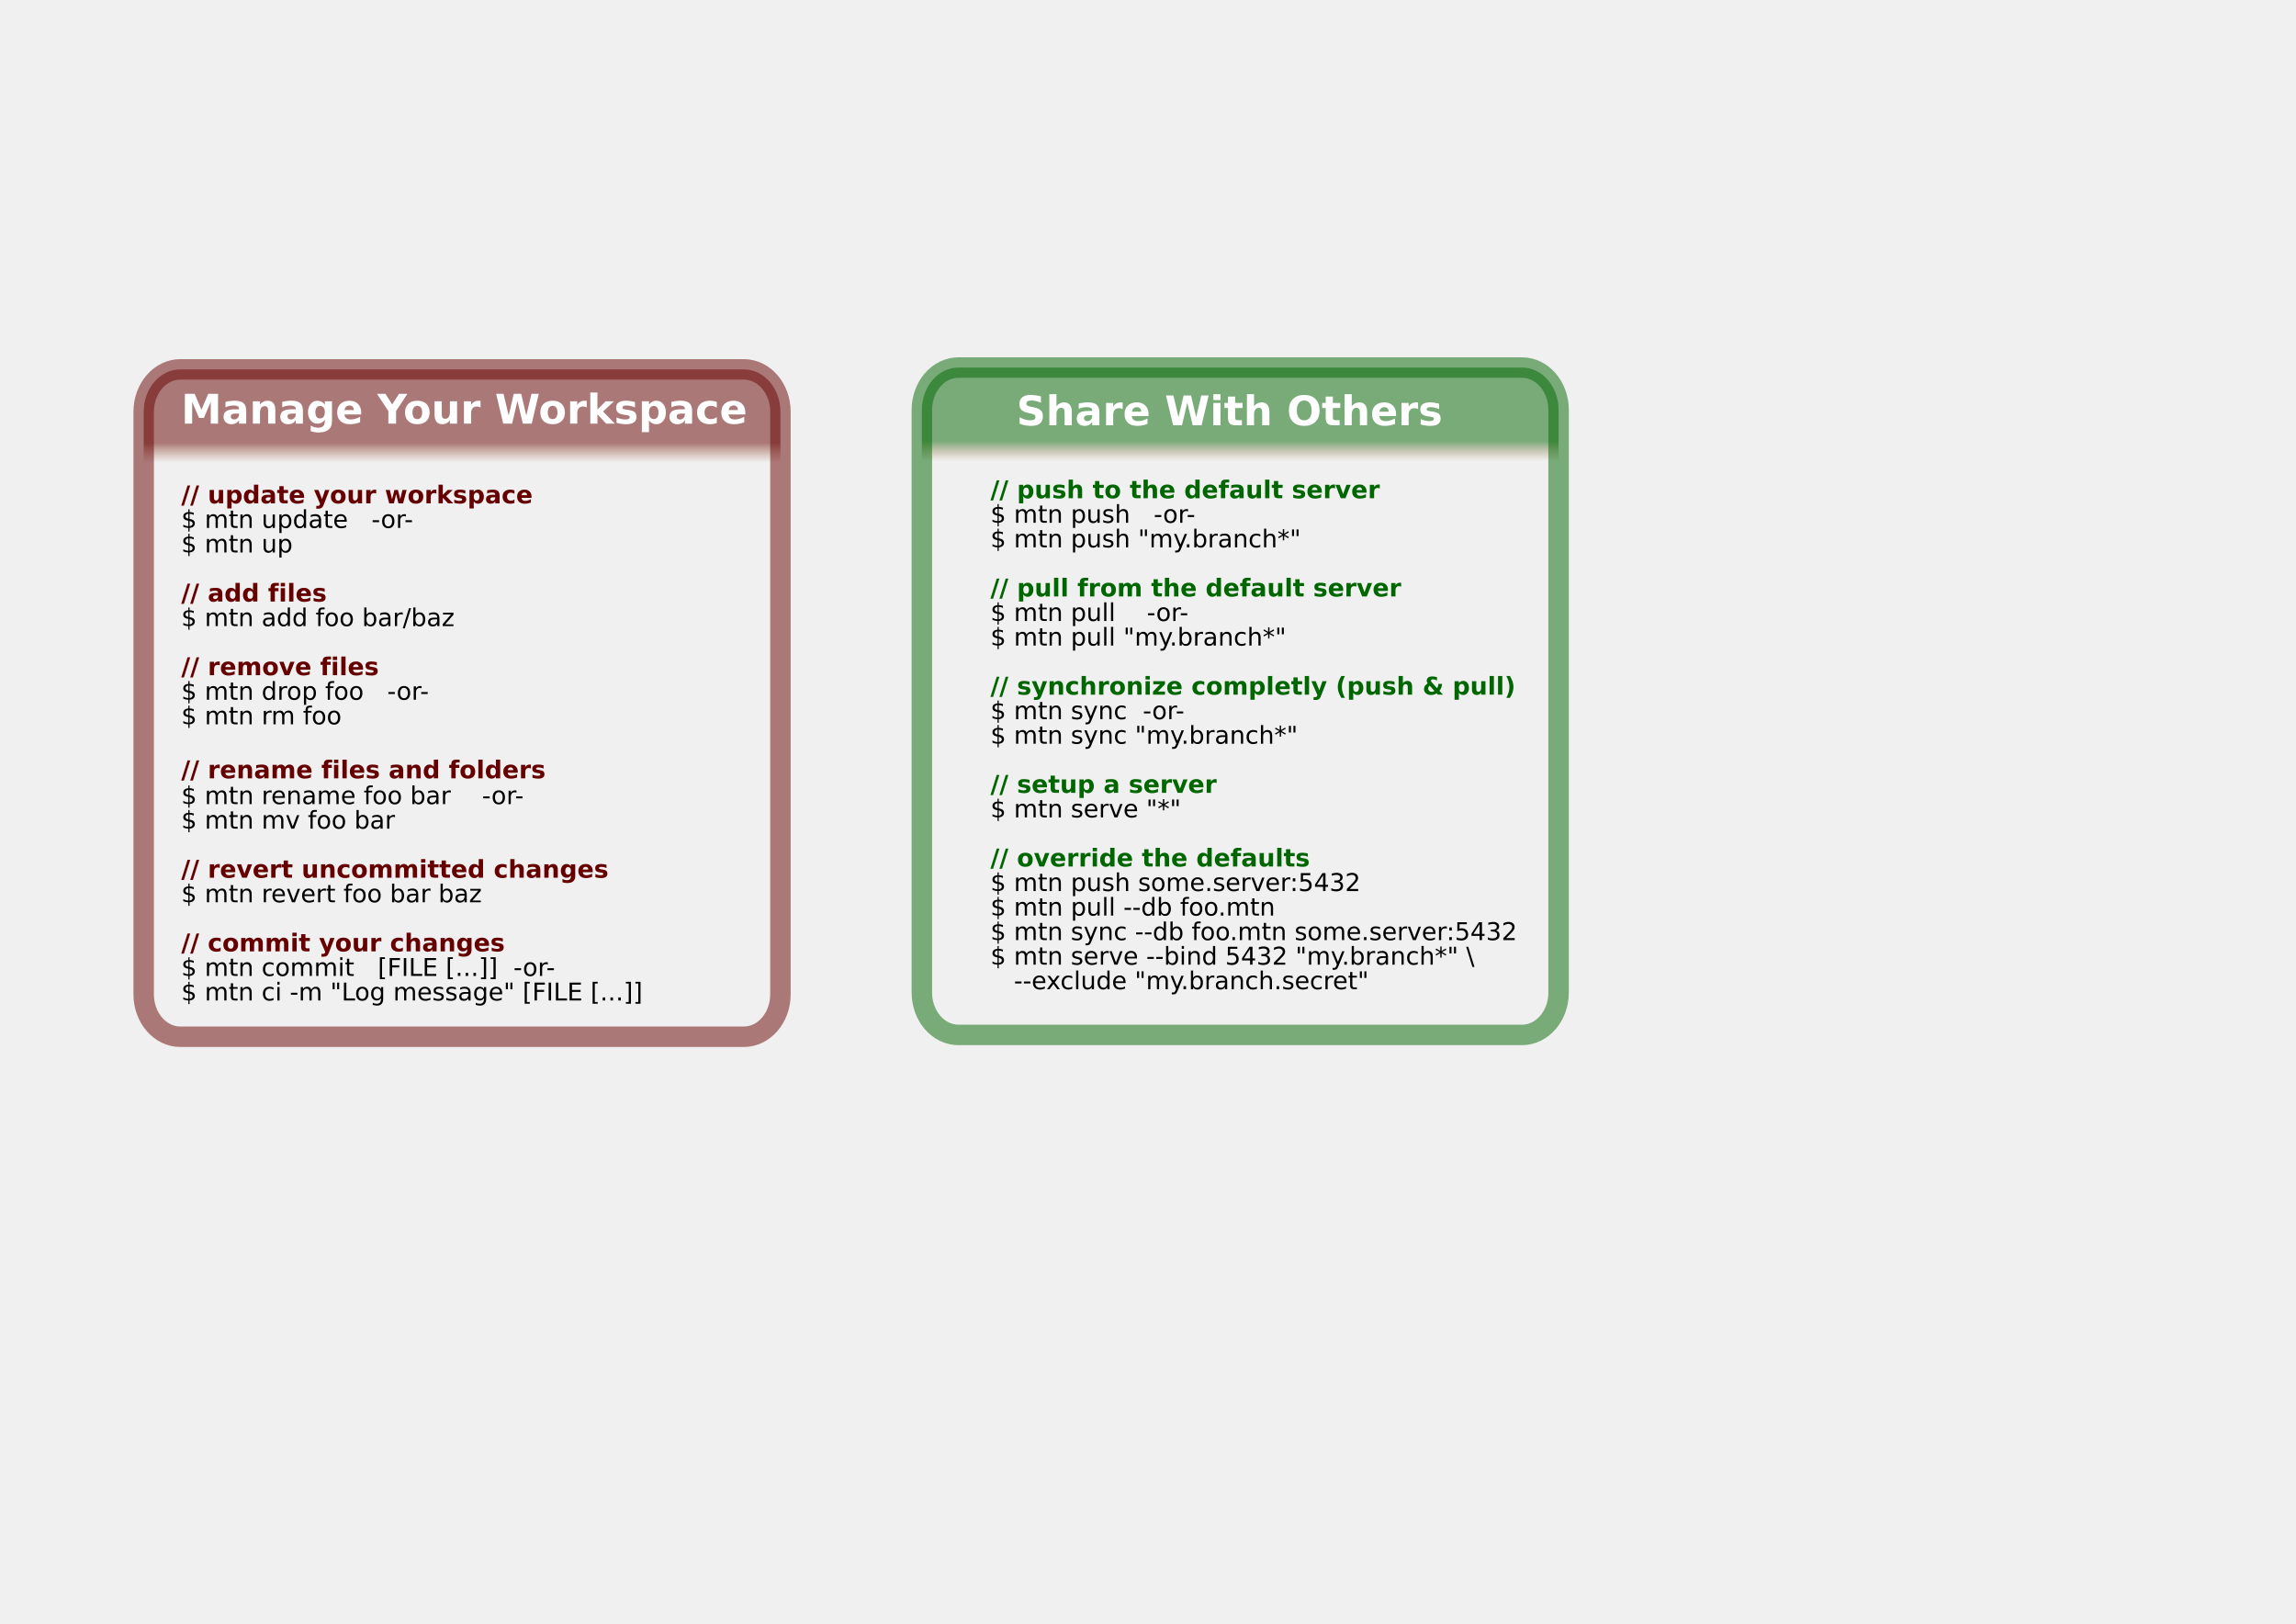
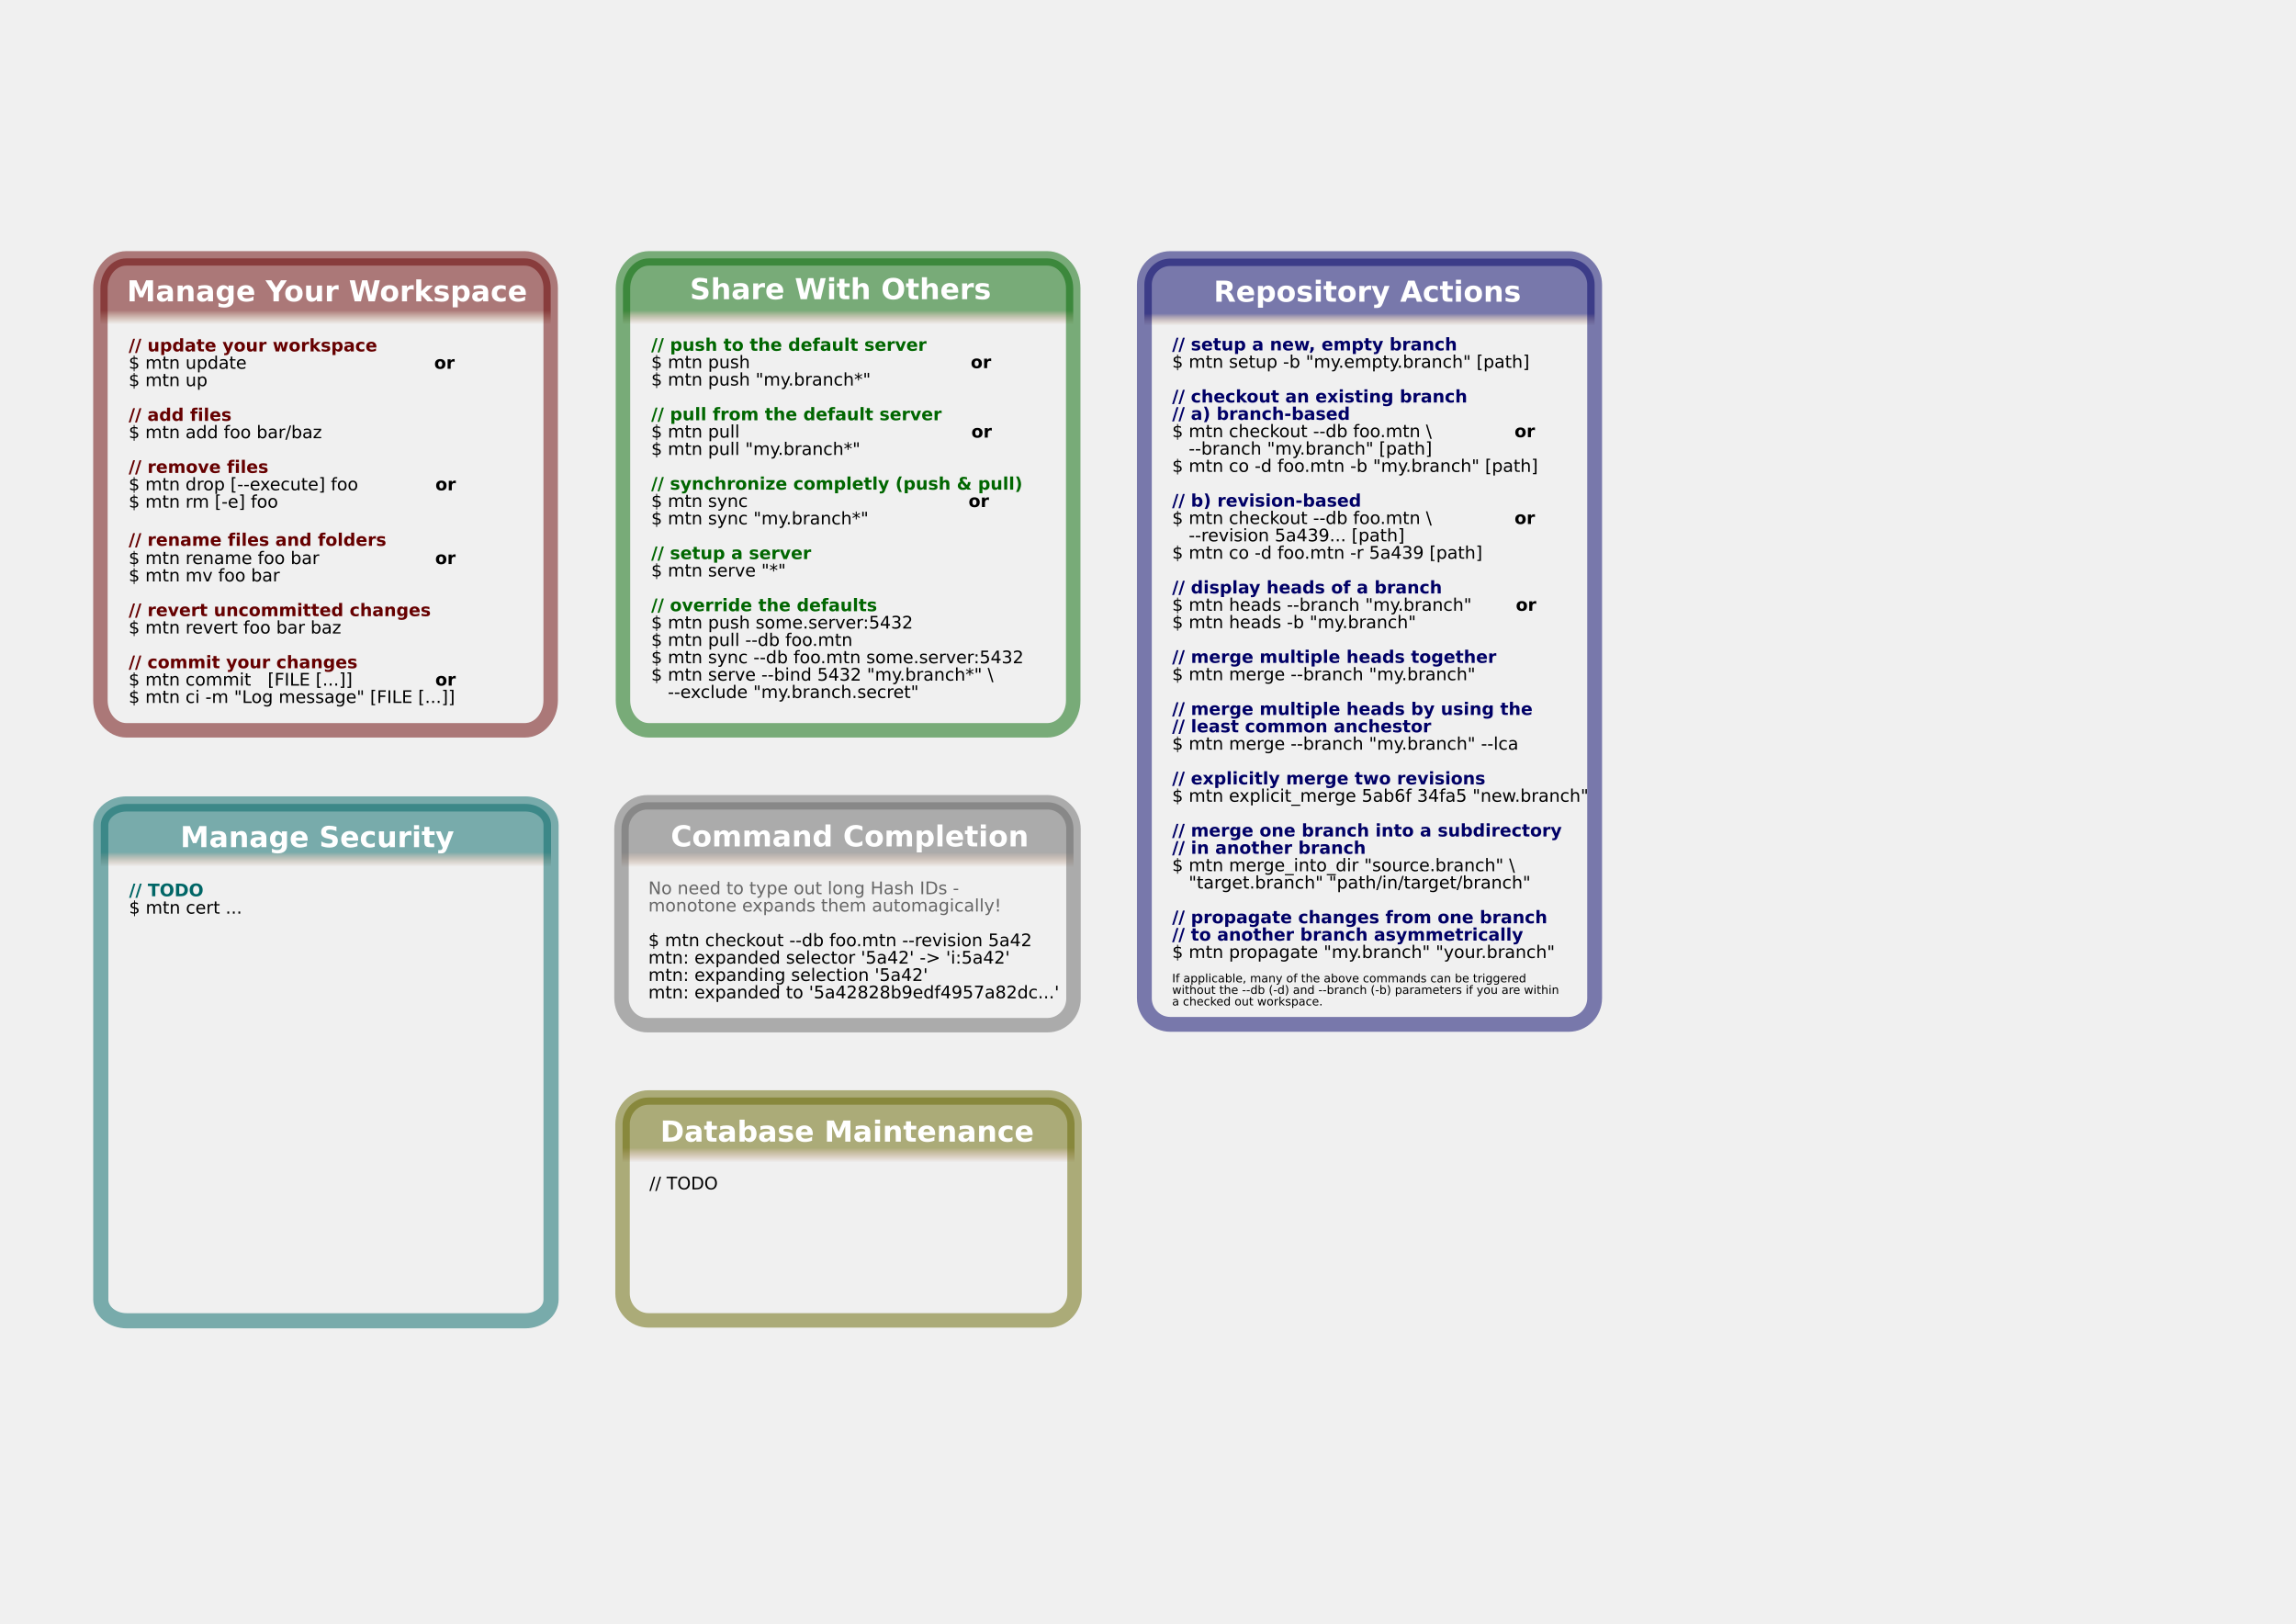
- <svg xmlns="http://www.w3.org/2000/svg" xmlns:xlink="http://www.w3.org/1999/xlink" width="841.89pt" height="595.276pt" id="svg2" version="1.0">
+ <svg xmlns="http://www.w3.org/2000/svg" xmlns:xlink="http://www.w3.org/1999/xlink" width="1190.551pt" height="841.89pt" id="svg2" version="1.0">
  <defs id="defs4">
+     <linearGradient id="linearGradient15246">
+       <stop style="stop-color:#666666;stop-opacity:0.502;" offset="0" id="stop15248" />
+       <stop style="stop-color:#883600;stop-opacity:0;" offset="1" id="stop15250" />
+     </linearGradient>
+     <linearGradient id="linearGradient12306">
+       <stop id="stop12308" offset="0" style="stop-color:#006666;stop-opacity:0.502;" />
+       <stop id="stop12310" offset="1" style="stop-color:#883600;stop-opacity:0;" />
+     </linearGradient>
+     <linearGradient id="linearGradient3666">
+       <stop id="stop3668" offset="0" style="stop-color:#666600;stop-opacity:0.502;" />
+       <stop id="stop3670" offset="1" style="stop-color:#883600;stop-opacity:0;" />
+     </linearGradient>
+     <linearGradient id="linearGradient2414">
+       <stop style="stop-color:#000066;stop-opacity:0.502;" offset="0" id="stop2416" />
+       <stop style="stop-color:#883600;stop-opacity:0;" offset="1" id="stop2418" />
+     </linearGradient>
    <linearGradient id="linearGradient3159">
      <stop id="stop3161" offset="0" style="stop-color:#006600;stop-opacity:0.502;" />
      <stop id="stop3163" offset="1" style="stop-color:#883600;stop-opacity:0;" />
    </linearGradient>
    <linearGradient id="linearGradient2194">
      <stop style="stop-color:#660000;stop-opacity:0.502;" offset="0" id="stop2196" />
      <stop style="stop-color:#883600;stop-opacity:0;" offset="1" id="stop2198" />
    </linearGradient>
    <linearGradient id="linearGradient2186">
      <stop style="stop-color:#ffffff;stop-opacity:1;" offset="0" id="stop2188" />
      <stop style="stop-color:#ffffff;stop-opacity:0;" offset="1" id="stop2190" />
    </linearGradient>
-     <linearGradient xlink:href="#linearGradient2194" id="linearGradient3153" gradientUnits="userSpaceOnUse" gradientTransform="matrix(1,0,0,1.17396,-45.83015,-34.32677)" x1="271.731" y1="213.651" x2="271.731" y2="221.909" />
-     <linearGradient xlink:href="#linearGradient3159" id="linearGradient3157" gradientUnits="userSpaceOnUse" gradientTransform="matrix(1,0,0,1.17396,334.6175,-35.21854)" x1="271.731" y1="213.651" x2="271.731" y2="221.909" />
+     <linearGradient xlink:href="#linearGradient2414" id="linearGradient1539" gradientUnits="userSpaceOnUse" gradientTransform="matrix(1,0,0,1.904904,675.1123,-169.9334)" x1="271.731" y1="202.949" x2="271.731" y2="207.334" />
+     <linearGradient xlink:href="#linearGradient3666" id="linearGradient7417" gradientUnits="userSpaceOnUse" gradientTransform="matrix(1.003828,0,0,0.5544,-45.9038,432.8342)" x1="271.731" y1="245.626" x2="271.731" y2="263.769" />
+     <linearGradient xlink:href="#linearGradient3159" id="linearGradient7607" gradientUnits="userSpaceOnUse" gradientTransform="matrix(1,0,0,1.17396,334.6175,-35.21854)" x1="271.731" y1="213.651" x2="271.731" y2="221.909" />
+     <linearGradient xlink:href="#linearGradient2194" id="linearGradient8521" gradientUnits="userSpaceOnUse" gradientTransform="matrix(1,0,0,1.17396,-46.65065,-36.27888)" x1="271.731" y1="213.651" x2="271.731" y2="221.909" />
+     <linearGradient xlink:href="#linearGradient2194" id="linearGradient11366" gradientUnits="userSpaceOnUse" gradientTransform="matrix(1,0,0,1.17396,-46.65065,-36.27888)" x1="271.731" y1="213.651" x2="271.731" y2="221.909" />
+     <linearGradient xlink:href="#linearGradient3666" id="linearGradient11385" gradientUnits="userSpaceOnUse" gradientTransform="matrix(1.003828,0,0,0.5544,313.1667,453.1125)" x1="271.731" y1="245.626" x2="271.731" y2="263.769" />
+     <linearGradient xlink:href="#linearGradient12306" id="linearGradient11431" gradientUnits="userSpaceOnUse" gradientTransform="matrix(1,0,0,1.285689,-46.39778,320.3854)" x1="271.731" y1="208.984" x2="271.731" y2="216.724" />
+     <linearGradient xlink:href="#linearGradient3666" id="linearGradient13450" gradientUnits="userSpaceOnUse" gradientTransform="matrix(1.003828,0,0,0.5544,313.1667,453.1125)" x1="271.731" y1="245.626" x2="271.731" y2="263.769" />
+     <linearGradient xlink:href="#linearGradient3666" id="linearGradient14358" gradientUnits="userSpaceOnUse" gradientTransform="matrix(1.003828,0,0,0.5544,313.1667,453.1125)" x1="271.731" y1="245.626" x2="271.731" y2="263.769" />
+     <linearGradient xlink:href="#linearGradient15246" id="linearGradient14371" gradientUnits="userSpaceOnUse" gradientTransform="matrix(1.003828,0,0,0.5544,313.1667,453.1125)" x1="271.731" y1="245.626" x2="271.731" y2="263.769" />
  </defs>
  <g id="layer1">
-     <rect style="fill:url(#linearGradient3153);fill-opacity:1.0;stroke:#660000;stroke-width:10;stroke-linecap:round;stroke-linejoin:bevel;stroke-miterlimit:4;stroke-dasharray:none;stroke-opacity:0.502" id="rect1311" width="311.304" height="326.228" x="70.249" y="180.56" ry="20.728" rx="17.913" />
-     <text xml:space="preserve" style="font-size:20px;font-style:normal;font-variant:normal;font-weight:bold;font-stretch:normal;text-align:start;line-height:100%;writing-mode:lr-tb;text-anchor:start;fill:#ffffff;fill-opacity:1;stroke:none;stroke-width:1pt;stroke-linecap:butt;stroke-linejoin:miter;stroke-opacity:1;font-family:Bitstream Vera Sans" x="88.54" y="207.086" id="text1307">
-       <tspan id="tspan1309" x="88.54" y="207.086">Manage Your Workspace</tspan>
-     </text>
-     <text xml:space="preserve" style="font-size:12px;font-style:normal;font-weight:normal;line-height:100%;fill:#000000;fill-opacity:1;stroke:none;stroke-width:1pt;stroke-linecap:butt;stroke-linejoin:miter;stroke-opacity:1;font-family:Bitstream Vera Sans" x="88.614" y="246.052" id="text2221">
-       <tspan id="tspan2223" x="88.614" y="246.052" style="font-size:12px;font-style:normal;font-variant:normal;font-weight:bold;font-stretch:normal;text-align:start;line-height:100%;writing-mode:lr-tb;text-anchor:start;fill:#660000;fill-opacity:1;font-family:Bitstream Vera Sans">// update your workspace</tspan>
-       <tspan x="88.614" y="258.052" style="font-size:12px;font-style:normal;font-variant:normal;font-weight:normal;font-stretch:normal;text-align:start;line-height:100%;writing-mode:lr-tb;text-anchor:start;fill:#000000;fill-opacity:1;font-family:Bitstream Vera Sans" id="tspan3128">$ mtn update   -or-</tspan>
-       <tspan x="88.614" y="270.052" style="font-size:12px;font-style:normal;font-variant:normal;font-weight:normal;font-stretch:normal;text-align:start;line-height:100%;writing-mode:lr-tb;text-anchor:start;fill:#000000;fill-opacity:1;font-family:Bitstream Vera Sans" id="tspan3132">$ mtn up</tspan>
-       <tspan x="88.614" y="282.052" style="font-size:12px;font-style:normal;font-variant:normal;font-weight:bold;font-stretch:normal;text-align:start;line-height:100%;writing-mode:lr-tb;text-anchor:start;fill:#660000;fill-opacity:1;font-family:Bitstream Vera Sans" id="tspan3130" />
-       <tspan x="88.614" y="294.052" style="font-size:12px;font-style:normal;font-variant:normal;font-weight:bold;font-stretch:normal;text-align:start;line-height:100%;writing-mode:lr-tb;text-anchor:start;fill:#660000;fill-opacity:1;font-family:Bitstream Vera Sans" id="tspan3126">// add files</tspan>
-       <tspan x="88.614" y="306.052" id="tspan2225">$ mtn add foo bar/baz</tspan>
-       <tspan x="88.614" y="318.052" id="tspan2227" />
-       <tspan x="88.614" y="330.052" id="tspan2229" style="font-size:12px;font-style:normal;font-variant:normal;font-weight:bold;font-stretch:normal;text-align:start;line-height:100%;writing-mode:lr-tb;text-anchor:start;fill:#660000;fill-opacity:1;font-family:Bitstream Vera Sans">// remove files</tspan>
-       <tspan x="88.614" y="342.052" id="tspan2231">$ mtn drop foo   -or-</tspan>
-       <tspan x="88.614" y="354.052" id="tspan2233">$ mtn rm foo</tspan>
-       <tspan x="88.614" y="366.052" id="tspan2235" />
-       <tspan x="88.614" y="380.444" id="tspan2237" style="font-size:12px;font-style:normal;font-variant:normal;font-weight:bold;font-stretch:normal;text-align:start;line-height:125%;writing-mode:lr-tb;text-anchor:start;fill:#660000;fill-opacity:1;stroke:none;stroke-opacity:1;font-family:Bitstream Vera Sans">// rename files and folders</tspan>
-       <tspan x="88.614" y="393.052" id="tspan2239">$ mtn rename foo bar    -or-</tspan>
-       <tspan x="88.614" y="405.052" id="tspan2241">$ mtn mv foo bar</tspan>
-       <tspan x="88.614" y="417.052" id="tspan3116" />
-       <tspan x="88.614" y="429.052" id="tspan3118" style="font-size:12px;font-style:normal;font-variant:normal;font-weight:bold;font-stretch:normal;text-align:start;line-height:100%;writing-mode:lr-tb;text-anchor:start;fill:#660000;fill-opacity:1;font-family:Bitstream Vera Sans">// revert uncommitted changes </tspan>
-       <tspan x="88.614" y="441.052" id="tspan3120">$ mtn revert foo bar baz</tspan>
-       <tspan x="88.614" y="453.052" id="tspan3142" />
-       <tspan x="88.614" y="465.052" id="tspan3144" style="font-size:12px;font-style:normal;font-variant:normal;font-weight:bold;font-stretch:normal;text-align:start;line-height:100%;writing-mode:lr-tb;text-anchor:start;fill:#660000;fill-opacity:1;font-family:Bitstream Vera Sans">// commit your changes</tspan>
-       <tspan x="88.614" y="477.052" id="tspan3146">$ mtn commit   [FILE [...]]  -or-</tspan>
-       <tspan x="88.614" y="489.052" id="tspan3148">$ mtn ci -m "Log message" [FILE [...]]</tspan>
-       <tspan x="88.614" y="501.052" id="tspan3122" />
-       <tspan x="88.614" y="513.052" id="tspan3124" />
-     </text>
-     <rect style="fill:url(#linearGradient3157);fill-opacity:1;stroke:#006600;stroke-width:10;stroke-linecap:round;stroke-linejoin:round;stroke-miterlimit:4;stroke-dasharray:none;stroke-opacity:0.502" id="rect3155" width="311.304" height="326.228" x="450.697" y="179.668" ry="20.728" rx="17.913" />
-     <text xml:space="preserve" style="font-size:20px;font-style:normal;font-variant:normal;font-weight:bold;font-stretch:normal;text-align:start;line-height:100%;writing-mode:lr-tb;text-anchor:start;fill:#ffffff;fill-opacity:1;stroke:none;stroke-width:1pt;stroke-linecap:butt;stroke-linejoin:miter;stroke-opacity:1;font-family:Bitstream Vera Sans" x="496.932" y="207.902" id="text3165">
-       <tspan id="tspan3167" x="496.932" y="207.902">Share With Others</tspan>
-     </text>
-     <text xml:space="preserve" style="font-size:12px;font-style:normal;font-weight:normal;line-height:100%;fill:#000000;fill-opacity:1;stroke:none;stroke-width:1pt;stroke-linecap:butt;stroke-linejoin:miter;stroke-opacity:1;font-family:Bitstream Vera Sans" x="484.228" y="243.553" id="text3169">
-       <tspan id="tspan3171" x="484.228" y="243.553" style="font-size:12px;font-style:normal;font-variant:normal;font-weight:bold;font-stretch:normal;text-align:start;line-height:100%;writing-mode:lr-tb;text-anchor:start;fill:#006600;fill-opacity:1;font-family:Bitstream Vera Sans">// push to the default server</tspan>
-       <tspan x="484.228" y="255.553" style="font-size:12px;font-style:normal;font-variant:normal;font-weight:normal;font-stretch:normal;text-align:start;line-height:100%;writing-mode:lr-tb;text-anchor:start;fill:#000000;fill-opacity:1;font-family:Bitstream Vera Sans" id="tspan3173">$ mtn push   -or-</tspan>
-       <tspan x="484.228" y="267.553" style="font-size:12px;font-style:normal;font-variant:normal;font-weight:normal;font-stretch:normal;text-align:start;line-height:100%;writing-mode:lr-tb;text-anchor:start;fill:#000000;fill-opacity:1;font-family:Bitstream Vera Sans" id="tspan3175">$ mtn push "my.branch*"</tspan>
-       <tspan x="484.228" y="279.553" style="font-size:12px;font-style:normal;font-variant:normal;font-weight:bold;font-stretch:normal;text-align:start;line-height:100%;writing-mode:lr-tb;text-anchor:start;fill:#660000;fill-opacity:1;font-family:Bitstream Vera Sans" id="tspan3177" />
-       <tspan x="484.228" y="291.553" style="font-size:12px;font-style:normal;font-variant:normal;font-weight:bold;font-stretch:normal;text-align:start;line-height:100%;writing-mode:lr-tb;text-anchor:start;fill:#006600;fill-opacity:1;font-family:Bitstream Vera Sans" id="tspan3179">// pull from the default server</tspan>
-       <tspan x="484.228" y="303.553" id="tspan3181">$ mtn pull    -or-</tspan>
-       <tspan x="484.228" y="315.553" id="tspan3217">$ mtn pull "my.branch*"</tspan>
-       <tspan x="484.228" y="327.553" id="tspan3219" />
-       <tspan x="484.228" y="339.553" id="tspan3221" style="font-size:12px;font-style:normal;font-variant:normal;font-weight:bold;font-stretch:normal;text-align:start;line-height:100%;writing-mode:lr-tb;text-anchor:start;fill:#006600;fill-opacity:1;font-family:Bitstream Vera Sans">// synchronize completly (push &amp; pull)</tspan>
-       <tspan x="484.228" y="351.553" id="tspan3223">$ mtn sync  -or-</tspan>
-       <tspan x="484.228" y="363.553" id="tspan3225">$ mtn sync "my.branch*"</tspan>
-       <tspan x="484.228" y="375.553" id="tspan3183" />
-       <tspan x="484.228" y="387.553" id="tspan3185" style="font-size:12px;font-style:normal;font-variant:normal;font-weight:bold;font-stretch:normal;text-align:start;line-height:100%;writing-mode:lr-tb;text-anchor:start;fill:#006600;fill-opacity:1;font-family:Bitstream Vera Sans">// setup a server </tspan>
-       <tspan x="484.228" y="399.553" style="font-size:12px;font-style:normal;font-variant:normal;font-weight:normal;font-stretch:normal;text-align:start;line-height:100%;writing-mode:lr-tb;text-anchor:start;fill:#000000;fill-opacity:1;font-family:Bitstream Vera Sans" id="tspan3242">$ mtn serve "*"</tspan>
-       <tspan x="484.228" y="411.553" style="font-size:12px;font-style:normal;font-variant:normal;font-weight:bold;font-stretch:normal;text-align:start;line-height:100%;writing-mode:lr-tb;text-anchor:start;fill:#660000;fill-opacity:1;font-family:Bitstream Vera Sans" id="tspan3240" />
-       <tspan x="484.228" y="423.553" style="font-size:12px;font-style:normal;font-variant:normal;font-weight:bold;font-stretch:normal;text-align:start;line-height:100%;writing-mode:lr-tb;text-anchor:start;fill:#006600;fill-opacity:1;font-family:Bitstream Vera Sans" id="tspan3246">// override the defaults</tspan>
-       <tspan x="484.228" y="435.553" id="tspan3187">$ mtn push some.server:5432</tspan>
-       <tspan x="484.228" y="447.553" id="tspan3227">$ mtn pull --db foo.mtn</tspan>
-       <tspan x="484.228" y="459.553" id="tspan3308">$ mtn sync --db foo.mtn some.server:5432</tspan>
-       <tspan x="484.228" y="471.553" id="tspan3310">$ mtn serve --bind 5432 "my.branch*" \</tspan>
-       <tspan x="484.228" y="483.553" id="tspan3312">   --exclude "my.branch.secret"</tspan>
-       <tspan x="484.228" y="495.553" id="tspan3215" />
-     </text>
+     <g id="g8523">
+       <rect rx="17.913" ry="20.728" y="178.608" x="69.429" height="326.228" width="311.304" id="rect1311" style="fill:url(#linearGradient8521);fill-opacity:1;stroke:#660000;stroke-width:10;stroke-linecap:round;stroke-linejoin:bevel;stroke-miterlimit:4;stroke-dasharray:none;stroke-opacity:0.502" />
+       <text id="text1307" y="208.314" x="87.719" style="font-size:20px;font-style:normal;font-variant:normal;font-weight:bold;font-stretch:normal;text-align:start;line-height:100%;writing-mode:lr-tb;text-anchor:start;fill:#ffffff;fill-opacity:1;stroke:none;stroke-width:1pt;stroke-linecap:butt;stroke-linejoin:miter;stroke-opacity:1;font-family:Bitstream Vera Sans" xml:space="preserve">
+         <tspan y="208.314" x="87.719" id="tspan1309">Manage Your Workspace</tspan>
+       </text>
+       <text id="text2221" y="242.92" x="88.973" style="font-size:12px;font-style:normal;font-weight:normal;line-height:100%;fill:#000000;fill-opacity:1;stroke:none;stroke-width:1pt;stroke-linecap:butt;stroke-linejoin:miter;stroke-opacity:1;font-family:Bitstream Vera Sans" xml:space="preserve">
+         <tspan style="font-size:12px;font-style:normal;font-variant:normal;font-weight:bold;font-stretch:normal;text-align:start;line-height:100%;writing-mode:lr-tb;text-anchor:start;fill:#660000;fill-opacity:1;font-family:Bitstream Vera Sans" y="242.92" x="88.973" id="tspan2223">// update your workspace</tspan>
+         <tspan id="tspan3128" style="font-size:12px;font-style:normal;font-variant:normal;font-weight:normal;font-stretch:normal;text-align:start;line-height:100%;writing-mode:lr-tb;text-anchor:start;fill:#000000;fill-opacity:1;font-family:Bitstream Vera Sans" y="254.92" x="88.973">$ mtn update                                  <tspan id="tspan1374" style="font-size:12px;font-style:normal;font-variant:normal;font-weight:bold;font-stretch:normal;text-align:start;line-height:100%;writing-mode:lr-tb;text-anchor:start;font-family:Bitstream Vera Sans">or</tspan>
+         </tspan>
+         <tspan id="tspan3132" style="font-size:12px;font-style:normal;font-variant:normal;font-weight:normal;font-stretch:normal;text-align:start;line-height:100%;writing-mode:lr-tb;text-anchor:start;fill:#000000;fill-opacity:1;font-family:Bitstream Vera Sans" y="266.92" x="88.973">$ mtn up</tspan>
+         <tspan id="tspan3130" style="font-size:12px;font-style:normal;font-variant:normal;font-weight:bold;font-stretch:normal;text-align:start;line-height:100%;writing-mode:lr-tb;text-anchor:start;fill:#660000;fill-opacity:1;font-family:Bitstream Vera Sans" y="278.92" x="88.973" />
+         <tspan id="tspan3126" style="font-size:12px;font-style:normal;font-variant:normal;font-weight:bold;font-stretch:normal;text-align:start;line-height:100%;writing-mode:lr-tb;text-anchor:start;fill:#660000;fill-opacity:1;font-family:Bitstream Vera Sans" y="290.92" x="88.973">// add files</tspan>
+         <tspan id="tspan2225" y="302.92" x="88.973">$ mtn add foo bar/baz</tspan>
+         <tspan id="tspan2227" y="314.92" x="88.973" />
+         <tspan style="font-size:12px;font-style:normal;font-variant:normal;font-weight:bold;font-stretch:normal;text-align:start;line-height:100%;writing-mode:lr-tb;text-anchor:start;fill:#660000;fill-opacity:1;font-family:Bitstream Vera Sans" id="tspan2229" y="326.92" x="88.973">// remove files</tspan>
+         <tspan id="tspan2231" y="338.92" x="88.973">$ mtn drop [--execute] foo              <tspan id="tspan1370" style="font-size:12px;font-style:normal;font-variant:normal;font-weight:bold;font-stretch:normal;text-align:start;line-height:100%;writing-mode:lr-tb;text-anchor:start;font-family:Bitstream Vera Sans">or</tspan>
+         </tspan>
+         <tspan id="tspan2233" y="350.92" x="88.973">$ mtn rm [-e] foo</tspan>
+         <tspan id="tspan2235" y="362.92" x="88.973" />
+         <tspan style="font-size:12px;font-style:normal;font-variant:normal;font-weight:bold;font-stretch:normal;text-align:start;line-height:125%;writing-mode:lr-tb;text-anchor:start;fill:#660000;fill-opacity:1;stroke:none;stroke-opacity:1;font-family:Bitstream Vera Sans" id="tspan2237" y="377.312" x="88.973">// rename files and folders</tspan>
+         <tspan id="tspan2239" y="389.92" x="88.973">$ mtn rename foo bar                     <tspan id="tspan1372" style="font-size:12px;font-style:normal;font-variant:normal;font-weight:bold;font-stretch:normal;text-align:start;line-height:100%;writing-mode:lr-tb;text-anchor:start;font-family:Bitstream Vera Sans">or</tspan>
+         </tspan>
+         <tspan id="tspan2241" y="401.92" x="88.973">$ mtn mv foo bar</tspan>
+         <tspan id="tspan3116" y="413.92" x="88.973" />
+         <tspan style="font-size:12px;font-style:normal;font-variant:normal;font-weight:bold;font-stretch:normal;text-align:start;line-height:100%;writing-mode:lr-tb;text-anchor:start;fill:#660000;fill-opacity:1;font-family:Bitstream Vera Sans" id="tspan3118" y="425.92" x="88.973">// revert uncommitted changes </tspan>
+         <tspan id="tspan3120" y="437.92" x="88.973">$ mtn revert foo bar baz</tspan>
+         <tspan id="tspan3142" y="449.92" x="88.973" />
+         <tspan style="font-size:12px;font-style:normal;font-variant:normal;font-weight:bold;font-stretch:normal;text-align:start;line-height:100%;writing-mode:lr-tb;text-anchor:start;fill:#660000;fill-opacity:1;font-family:Bitstream Vera Sans" id="tspan3144" y="461.92" x="88.973">// commit your changes</tspan>
+         <tspan id="tspan3146" y="473.92" x="88.973">$ mtn commit   [FILE [...]]               <tspan id="tspan1376" style="font-size:12px;font-style:normal;font-variant:normal;font-weight:bold;font-stretch:normal;text-align:start;line-height:100%;writing-mode:lr-tb;text-anchor:start;font-family:Bitstream Vera Sans">or</tspan>
+         </tspan>
+         <tspan id="tspan3148" y="485.92" x="88.973">$ mtn ci -m "Log message" [FILE [...]]</tspan>
+         <tspan id="tspan3122" y="497.92" x="88.973" />
+         <tspan id="tspan3124" y="509.92" x="88.973" />
+       </text>
+     </g>
+     <g id="g7574" transform="translate(-20,-1.060352)">
+       <rect rx="17.913" ry="20.728" y="179.668" x="450.697" height="326.228" width="311.304" id="rect3155" style="fill:url(#linearGradient7607);fill-opacity:1;stroke:#006600;stroke-width:10;stroke-linecap:round;stroke-linejoin:round;stroke-miterlimit:4;stroke-dasharray:none;stroke-opacity:0.502" />
+       <text id="text3165" y="207.902" x="496.932" style="font-size:20px;font-style:normal;font-variant:normal;font-weight:bold;font-stretch:normal;text-align:start;line-height:100%;writing-mode:lr-tb;text-anchor:start;fill:#ffffff;fill-opacity:1;stroke:none;stroke-width:1pt;stroke-linecap:butt;stroke-linejoin:miter;stroke-opacity:1;font-family:Bitstream Vera Sans" xml:space="preserve">
+         <tspan y="207.902" x="496.932" id="tspan3167">Share With Others</tspan>
+       </text>
+       <text id="text3169" y="243.553" x="470.228" style="font-size:12px;font-style:normal;font-weight:normal;line-height:100%;fill:#000000;fill-opacity:1;stroke:none;stroke-width:1pt;stroke-linecap:butt;stroke-linejoin:miter;stroke-opacity:1;font-family:Bitstream Vera Sans" xml:space="preserve">
+         <tspan style="font-size:12px;font-style:normal;font-variant:normal;font-weight:bold;font-stretch:normal;text-align:start;line-height:100%;writing-mode:lr-tb;text-anchor:start;fill:#006600;fill-opacity:1;font-family:Bitstream Vera Sans" y="243.553" x="470.228" id="tspan3171">// push to the default server</tspan>
+         <tspan id="tspan3173" style="font-size:12px;font-style:normal;font-variant:normal;font-weight:normal;font-stretch:normal;text-align:start;line-height:100%;writing-mode:lr-tb;text-anchor:start;fill:#000000;fill-opacity:1;font-family:Bitstream Vera Sans" y="255.553" x="470.228">$ mtn push                                        <tspan id="tspan1378" style="font-size:12px;font-style:normal;font-variant:normal;font-weight:bold;font-stretch:normal;text-align:start;line-height:100%;writing-mode:lr-tb;text-anchor:start;font-family:Bitstream Vera Sans">or</tspan>
+         </tspan>
+         <tspan id="tspan3175" style="font-size:12px;font-style:normal;font-variant:normal;font-weight:normal;font-stretch:normal;text-align:start;line-height:100%;writing-mode:lr-tb;text-anchor:start;fill:#000000;fill-opacity:1;font-family:Bitstream Vera Sans" y="267.553" x="470.228">$ mtn push "my.branch*"</tspan>
+         <tspan id="tspan3177" style="font-size:12px;font-style:normal;font-variant:normal;font-weight:bold;font-stretch:normal;text-align:start;line-height:100%;writing-mode:lr-tb;text-anchor:start;fill:#660000;fill-opacity:1;font-family:Bitstream Vera Sans" y="279.553" x="470.228" />
+         <tspan id="tspan3179" style="font-size:12px;font-style:normal;font-variant:normal;font-weight:bold;font-stretch:normal;text-align:start;line-height:100%;writing-mode:lr-tb;text-anchor:start;fill:#006600;fill-opacity:1;font-family:Bitstream Vera Sans" y="291.553" x="470.228">// pull from the default server</tspan>
+         <tspan id="tspan3181" y="303.553" x="470.228">$ mtn pull                                          <tspan id="tspan1380" style="font-size:12px;font-style:normal;font-variant:normal;font-weight:bold;font-stretch:normal;text-align:start;line-height:100%;writing-mode:lr-tb;text-anchor:start;font-family:Bitstream Vera Sans">or</tspan>
+         </tspan>
+         <tspan id="tspan3217" y="315.553" x="470.228">$ mtn pull "my.branch*"</tspan>
+         <tspan id="tspan3219" y="327.553" x="470.228" />
+         <tspan style="font-size:12px;font-style:normal;font-variant:normal;font-weight:bold;font-stretch:normal;text-align:start;line-height:100%;writing-mode:lr-tb;text-anchor:start;fill:#006600;fill-opacity:1;font-family:Bitstream Vera Sans" id="tspan3221" y="339.553" x="470.228">// synchronize completly (push &amp; pull)</tspan>
+         <tspan id="tspan3223" y="351.553" x="470.228">$ mtn sync                                        <tspan id="tspan1382" style="font-size:12px;font-style:normal;font-variant:normal;font-weight:bold;font-stretch:normal;text-align:start;line-height:100%;writing-mode:lr-tb;text-anchor:start;font-family:Bitstream Vera Sans">or</tspan>
+         </tspan>
+         <tspan id="tspan3225" y="363.553" x="470.228">$ mtn sync "my.branch*"</tspan>
+         <tspan id="tspan3183" y="375.553" x="470.228" />
+         <tspan style="font-size:12px;font-style:normal;font-variant:normal;font-weight:bold;font-stretch:normal;text-align:start;line-height:100%;writing-mode:lr-tb;text-anchor:start;fill:#006600;fill-opacity:1;font-family:Bitstream Vera Sans" id="tspan3185" y="387.553" x="470.228">// setup a server </tspan>
+         <tspan id="tspan3242" style="font-size:12px;font-style:normal;font-variant:normal;font-weight:normal;font-stretch:normal;text-align:start;line-height:100%;writing-mode:lr-tb;text-anchor:start;fill:#000000;fill-opacity:1;font-family:Bitstream Vera Sans" y="399.553" x="470.228">$ mtn serve "*"</tspan>
+         <tspan id="tspan3240" style="font-size:12px;font-style:normal;font-variant:normal;font-weight:bold;font-stretch:normal;text-align:start;line-height:100%;writing-mode:lr-tb;text-anchor:start;fill:#660000;fill-opacity:1;font-family:Bitstream Vera Sans" y="411.553" x="470.228" />
+         <tspan id="tspan3246" style="font-size:12px;font-style:normal;font-variant:normal;font-weight:bold;font-stretch:normal;text-align:start;line-height:100%;writing-mode:lr-tb;text-anchor:start;fill:#006600;fill-opacity:1;font-family:Bitstream Vera Sans" y="423.553" x="470.228">// override the defaults</tspan>
+         <tspan id="tspan3187" y="435.553" x="470.228">$ mtn push some.server:5432</tspan>
+         <tspan id="tspan3227" y="447.553" x="470.228">$ mtn pull --db foo.mtn</tspan>
+         <tspan id="tspan3308" y="459.553" x="470.228">$ mtn sync --db foo.mtn some.server:5432</tspan>
+         <tspan id="tspan3310" y="471.553" x="470.228">$ mtn serve --bind 5432 "my.branch*" \</tspan>
+         <tspan id="tspan3312" y="483.553" x="470.228">   --exclude "my.branch.secret"</tspan>
+         <tspan id="tspan3215" y="495.553" x="470.228" />
+       </text>
+     </g>
+     <rect style="fill:url(#linearGradient1539);fill-opacity:1;stroke:#000066;stroke-width:10.258;stroke-linecap:round;stroke-linejoin:round;stroke-miterlimit:4;stroke-dasharray:none;stroke-opacity:0.502" id="rect1450" width="311.304" height="529.348" x="791.192" y="178.749" ry="18.09" rx="17.913" />
+     <text xml:space="preserve" style="font-size:12px;font-style:normal;font-weight:normal;line-height:100%;fill:#000000;fill-opacity:1;stroke:none;stroke-width:1pt;stroke-linecap:butt;stroke-linejoin:miter;stroke-opacity:1;font-family:Bitstream Vera Sans" x="810.376" y="242.221" id="text1456">
+       <tspan x="810.376" y="242.221" style="font-size:12px;font-style:normal;font-variant:normal;font-weight:bold;font-stretch:normal;text-align:start;line-height:100%;writing-mode:lr-tb;text-anchor:start;fill:#000066;fill-opacity:1;font-family:Bitstream Vera Sans" id="tspan8584">// setup a new, empty branch</tspan>
+       <tspan x="810.376" y="254.221" style="font-size:12px;font-style:normal;font-variant:normal;font-weight:normal;font-stretch:normal;text-align:start;line-height:100%;writing-mode:lr-tb;text-anchor:start;fill:#000000;fill-opacity:1;font-family:Bitstream Vera Sans" id="tspan10365">$ mtn setup -b "my.empty.branch" [path]</tspan>
+       <tspan x="810.376" y="266.221" style="font-size:12px;font-style:normal;font-variant:normal;font-weight:bold;font-stretch:normal;text-align:start;line-height:100%;writing-mode:lr-tb;text-anchor:start;fill:#000066;fill-opacity:1;font-family:Bitstream Vera Sans" id="tspan7459" />
+       <tspan x="810.376" y="278.221" style="font-size:12px;font-style:normal;font-variant:normal;font-weight:bold;font-stretch:normal;text-align:start;line-height:100%;writing-mode:lr-tb;text-anchor:start;fill:#000066;fill-opacity:1;font-family:Bitstream Vera Sans" id="tspan7457">// checkout an existing branch</tspan>
+       <tspan x="810.376" y="290.221" style="font-size:12px;font-style:normal;font-variant:normal;font-weight:bold;font-stretch:normal;text-align:start;line-height:100%;writing-mode:lr-tb;text-anchor:start;fill:#000066;fill-opacity:1;font-family:Bitstream Vera Sans" id="tspan8586">// a) branch-based</tspan>
+       <tspan x="810.376" y="302.221" style="font-size:12px;font-style:normal;font-variant:normal;font-weight:normal;font-stretch:normal;text-align:start;line-height:100%;writing-mode:lr-tb;text-anchor:start;fill:#000000;fill-opacity:1;font-family:Bitstream Vera Sans" id="tspan1460">$ mtn checkout --db foo.mtn \               <tspan style="font-size:12px;font-style:normal;font-variant:normal;font-weight:bold;font-stretch:normal;text-align:start;line-height:100%;writing-mode:lr-tb;text-anchor:start;font-family:Bitstream Vera Sans" id="tspan10354">or</tspan>
+       </tspan>
+       <tspan x="810.376" y="314.221" style="font-size:12px;font-style:normal;font-variant:normal;font-weight:normal;font-stretch:normal;text-align:start;line-height:100%;writing-mode:lr-tb;text-anchor:start;fill:#000000;fill-opacity:1;font-family:Bitstream Vera Sans" id="tspan2420">   --branch "my.branch" [path]</tspan>
+       <tspan x="810.376" y="326.221" style="font-size:12px;font-style:normal;font-variant:normal;font-weight:normal;font-stretch:normal;text-align:start;line-height:100%;writing-mode:lr-tb;text-anchor:start;fill:#000000;fill-opacity:1;font-family:Bitstream Vera Sans" id="tspan10352">$ mtn co -d foo.mtn -b "my.branch" [path]</tspan>
+       <tspan x="810.376" y="338.221" style="font-size:12px;font-style:normal;font-variant:normal;font-weight:normal;font-stretch:normal;text-align:start;line-height:100%;writing-mode:lr-tb;text-anchor:start;fill:#000000;fill-opacity:1;font-family:Bitstream Vera Sans" id="tspan8590" />
+       <tspan x="810.376" y="350.221" style="font-size:12px;font-style:normal;font-variant:normal;font-weight:bold;font-stretch:normal;text-align:start;line-height:100%;writing-mode:lr-tb;text-anchor:start;fill:#000066;fill-opacity:1;font-family:Bitstream Vera Sans" id="tspan1468">// b) revision-based</tspan>
+       <tspan x="810.376" y="362.221" id="tspan1470">$ mtn checkout --db foo.mtn \               <tspan style="font-size:12px;font-style:normal;font-variant:normal;font-weight:bold;font-stretch:normal;text-align:start;line-height:100%;writing-mode:lr-tb;text-anchor:start;font-family:Bitstream Vera Sans" id="tspan10361">or</tspan>
+       </tspan>
+       <tspan x="810.376" y="374.221" id="tspan1474">   --revision 5a439... [path]</tspan>
+       <tspan x="810.376" y="386.221" id="tspan1484">$ mtn co -d foo.mtn -r 5a439 [path]</tspan>
+       <tspan x="810.376" y="398.221" id="tspan1486" />
+       <tspan x="810.376" y="410.221" id="tspan1488" style="font-size:12px;font-style:normal;font-variant:normal;font-weight:bold;font-stretch:normal;text-align:start;line-height:100%;writing-mode:lr-tb;text-anchor:start;fill:#000066;fill-opacity:1;font-family:Bitstream Vera Sans">// display heads of a branch</tspan>
+       <tspan x="810.376" y="422.221" style="font-size:12px;font-style:normal;font-variant:normal;font-weight:normal;font-stretch:normal;text-align:start;line-height:100%;writing-mode:lr-tb;text-anchor:start;fill:#000000;fill-opacity:1;font-family:Bitstream Vera Sans" id="tspan1490">$ mtn heads --branch "my.branch"        <tspan style="font-size:12px;font-style:normal;font-variant:normal;font-weight:bold;font-stretch:normal;text-align:start;line-height:100%;writing-mode:lr-tb;text-anchor:start;font-family:Bitstream Vera Sans" id="tspan7378">or</tspan>
+       </tspan>
+       <tspan x="810.376" y="434.221" style="font-size:12px;font-style:normal;font-variant:normal;font-weight:normal;font-stretch:normal;text-align:start;line-height:100%;writing-mode:lr-tb;text-anchor:start;fill:#000000;fill-opacity:1;font-family:Bitstream Vera Sans" id="tspan7380">$ mtn heads -b "my.branch"</tspan>
+       <tspan x="810.376" y="446.221" style="font-size:12px;font-style:normal;font-variant:normal;font-weight:normal;font-stretch:normal;text-align:start;line-height:100%;writing-mode:lr-tb;text-anchor:start;fill:#000000;fill-opacity:1;font-family:Bitstream Vera Sans" id="tspan7356" />
+       <tspan x="810.376" y="458.221" style="font-size:12px;font-style:normal;font-variant:normal;font-weight:bold;font-stretch:normal;text-align:start;line-height:100%;writing-mode:lr-tb;text-anchor:start;fill:#000066;fill-opacity:1;font-family:Bitstream Vera Sans" id="tspan1494">// merge multiple heads together</tspan>
+       <tspan x="810.376" y="470.221" id="tspan1496">$ mtn merge --branch "my.branch"</tspan>
+       <tspan x="810.376" y="482.221" id="tspan7387" />
+       <tspan x="810.376" y="494.221" id="tspan7389" style="font-size:12px;font-style:normal;font-variant:normal;font-weight:bold;font-stretch:normal;text-align:start;line-height:100%;writing-mode:lr-tb;text-anchor:start;fill:#000066;fill-opacity:1;font-family:Bitstream Vera Sans">// merge multiple heads by using the </tspan>
+       <tspan x="810.376" y="506.221" id="tspan7391" style="font-size:12px;font-style:normal;font-variant:normal;font-weight:bold;font-stretch:normal;text-align:start;line-height:100%;writing-mode:lr-tb;text-anchor:start;fill:#000066;fill-opacity:1;font-family:Bitstream Vera Sans">// least common anchestor</tspan>
+       <tspan x="810.376" y="518.221" id="tspan1498">$ mtn merge --branch "my.branch" --lca</tspan>
+       <tspan x="810.376" y="530.221" id="tspan8564" />
+       <tspan x="810.376" y="542.221" id="tspan8576" style="font-size:12px;font-style:normal;font-variant:normal;font-weight:bold;font-stretch:normal;text-align:start;line-height:100%;writing-mode:lr-tb;text-anchor:start;fill:#000066;fill-opacity:1;font-family:Bitstream Vera Sans">// explicitly merge two revisions</tspan>
+       <tspan x="810.376" y="554.221" id="tspan10367">$ mtn explicit_merge 5ab6f 34fa5 "new.branch"</tspan>
+       <tspan x="810.376" y="566.221" id="tspan10373" />
+       <tspan x="810.376" y="578.221" id="tspan10375" style="font-size:12px;font-style:normal;font-variant:normal;font-weight:bold;font-stretch:normal;text-align:start;line-height:100%;writing-mode:lr-tb;text-anchor:start;fill:#000066;fill-opacity:1;font-family:Bitstream Vera Sans">// merge one branch into a subdirectory</tspan>
+       <tspan x="810.376" y="590.221" style="font-size:12px;font-style:normal;font-variant:normal;font-weight:bold;font-stretch:normal;text-align:start;line-height:100%;writing-mode:lr-tb;text-anchor:start;fill:#000066;fill-opacity:1;font-family:Bitstream Vera Sans" id="tspan11254">// in another branch</tspan>
+       <tspan x="810.376" y="602.221" id="tspan10377">$ mtn merge_into_dir "source.branch" \</tspan>
+       <tspan x="810.376" y="614.221" id="tspan10379">   "target.branch" "path/in/target/branch"</tspan>
+       <tspan x="810.376" y="626.221" id="tspan8578" />
+       <tspan x="810.376" y="638.221" id="tspan8566" style="font-size:12px;font-style:normal;font-variant:normal;font-weight:bold;font-stretch:normal;text-align:start;line-height:100%;writing-mode:lr-tb;text-anchor:start;fill:#000066;fill-opacity:1;font-family:Bitstream Vera Sans">// propagate changes from one branch</tspan>
+       <tspan x="810.376" y="650.221" id="tspan8568" style="font-size:12px;font-style:normal;font-variant:normal;font-weight:bold;font-stretch:normal;text-align:start;line-height:100%;writing-mode:lr-tb;text-anchor:start;fill:#000066;fill-opacity:1;font-family:Bitstream Vera Sans">// to another branch asymmetrically</tspan>
+       <tspan x="810.376" y="662.221" id="tspan6465" style="font-size:12px;font-style:normal;font-variant:normal;font-weight:normal;font-stretch:normal;text-align:start;line-height:100%;writing-mode:lr-tb;text-anchor:start;font-family:Bitstream Vera Sans">$ mtn propagate "my.branch" "your.branch"</tspan>
+       <tspan x="810.376" y="671.032" style="font-size:8px;font-style:normal;font-variant:normal;font-weight:normal;font-stretch:normal;text-align:start;line-height:100%;writing-mode:lr-tb;text-anchor:start;font-family:Bitstream Vera Sans" id="tspan11286"> </tspan>
+       <tspan x="810.376" y="679.032" style="font-size:8px;font-style:normal;font-variant:normal;font-weight:normal;font-stretch:normal;text-align:start;line-height:100%;writing-mode:lr-tb;text-anchor:start;font-family:Bitstream Vera Sans" id="tspan11300">If applicable, many of the above commands can be triggered </tspan>
+       <tspan x="810.376" y="687.032" style="font-size:8px;font-style:normal;font-variant:normal;font-weight:normal;font-stretch:normal;text-align:start;line-height:100%;writing-mode:lr-tb;text-anchor:start;font-family:Bitstream Vera Sans" id="tspan11294">without the --db (-d) and --branch (-b) parameters if you are within</tspan>
+       <tspan x="810.376" y="695.032" style="font-size:8px;font-style:normal;font-variant:normal;font-weight:normal;font-stretch:normal;text-align:start;line-height:100%;writing-mode:lr-tb;text-anchor:start;font-family:Bitstream Vera Sans" id="tspan11296">a checked out workspace. </tspan>
+     </text>
+     <text xml:space="preserve" style="font-size:20px;font-style:normal;font-variant:normal;font-weight:bold;font-stretch:normal;text-align:start;line-height:100%;writing-mode:lr-tb;text-anchor:start;fill:#ffffff;fill-opacity:1;stroke:none;stroke-width:1pt;stroke-linecap:butt;stroke-linejoin:miter;stroke-opacity:1;font-family:Bitstream Vera Sans" x="839.079" y="208.571" id="text1452">
+       <tspan id="tspan1454" x="839.079" y="208.571">Repository Actions</tspan>
+     </text>
+     <rect style="fill:url(#linearGradient14371);fill-opacity:1.0;stroke:#666666;stroke-width:10;stroke-linecap:round;stroke-linejoin:bevel;stroke-miterlimit:4;stroke-dasharray:none;stroke-opacity:0.502" id="rect2439" width="312.496" height="154.06" x="429.691" y="554.592" ry="18.53" rx="17.913" />
+     <text xml:space="preserve" style="font-size:20px;font-style:normal;font-variant:normal;font-weight:bold;font-stretch:normal;text-align:start;line-height:100%;writing-mode:lr-tb;text-anchor:start;fill:#ffffff;fill-opacity:1;stroke:none;stroke-width:1pt;stroke-linecap:butt;stroke-linejoin:miter;stroke-opacity:1;font-family:Bitstream Vera Sans" x="463.756" y="585.084" id="text2441">
+       <tspan id="tspan2443" x="463.756" y="585.084">Command Completion</tspan>
+     </text>
+     <text xml:space="preserve" style="font-size:12px;font-style:normal;font-weight:normal;line-height:100%;fill:#000000;fill-opacity:1;stroke:none;stroke-width:1pt;stroke-linecap:butt;stroke-linejoin:miter;stroke-opacity:1;font-family:Bitstream Vera Sans" x="448.241" y="618.101" id="text2445">
+       <tspan x="448.241" y="618.101" id="tspan2499" style="font-size:12px;font-style:normal;font-variant:normal;font-weight:normal;font-stretch:normal;text-align:start;line-height:100%;writing-mode:lr-tb;text-anchor:start;fill:#666666;fill-opacity:1;font-family:Bitstream Vera Sans">No need to type out long Hash IDs - </tspan>
+       <tspan x="448.241" y="630.101" id="tspan2791" style="font-size:12px;font-style:normal;font-variant:normal;font-weight:normal;font-stretch:normal;text-align:start;line-height:100%;writing-mode:lr-tb;text-anchor:start;fill:#666666;fill-opacity:1;font-family:Bitstream Vera Sans">monotone expands them automagically!</tspan>
+       <tspan x="448.241" y="642.101" style="font-size:12px;font-style:normal;font-variant:normal;font-weight:normal;font-stretch:normal;text-align:start;line-height:100%;writing-mode:lr-tb;text-anchor:start;fill:#666600;fill-opacity:0.502;font-family:Bitstream Vera Sans" id="tspan4549" />
+       <tspan x="448.241" y="654.101" id="tspan2789">$ mtn checkout --db foo.mtn --revision 5a42</tspan>
+       <tspan x="448.241" y="666.101" id="tspan2783">mtn: expanded selector '5a42' -&gt; 'i:5a42' </tspan>
+       <tspan x="448.241" y="678.101" id="tspan2785">mtn: expanding selection '5a42' </tspan>
+       <tspan x="448.241" y="690.101" id="tspan2787">mtn: expanded to '5a42828b9edf4957a82dc...'</tspan>
+     </text>
+     <rect style="fill:url(#linearGradient11431);fill-opacity:1;stroke:#006666;stroke-width:10.465;stroke-linecap:round;stroke-linejoin:bevel;stroke-miterlimit:4;stroke-dasharray:none;stroke-opacity:0.502" id="rect11304" width="311.304" height="357.277" x="69.682" y="555.724" ry="14.728" rx="17.913" />
+     <text xml:space="preserve" style="font-size:20px;font-style:normal;font-variant:normal;font-weight:bold;font-stretch:normal;text-align:start;line-height:100%;writing-mode:lr-tb;text-anchor:start;fill:#ffffff;fill-opacity:1;stroke:none;stroke-width:1pt;stroke-linecap:butt;stroke-linejoin:miter;stroke-opacity:1;font-family:Bitstream Vera Sans" x="124.639" y="585.62" id="text11306">
+       <tspan id="tspan11308" x="124.639" y="585.62">Manage Security</tspan>
+     </text>
+     <text xml:space="preserve" style="font-size:12px;font-style:normal;font-weight:normal;line-height:100%;fill:#000000;fill-opacity:1;stroke:none;stroke-width:1pt;stroke-linecap:butt;stroke-linejoin:miter;stroke-opacity:1;font-family:Bitstream Vera Sans" x="89.226" y="619.56" id="text11310">
+       <tspan id="tspan11312" x="89.226" y="619.56" style="font-size:12px;font-style:normal;font-variant:normal;font-weight:bold;font-stretch:normal;text-align:start;line-height:100%;writing-mode:lr-tb;text-anchor:start;fill:#006666;fill-opacity:1;font-family:Bitstream Vera Sans">// TODO</tspan>
+       <tspan x="89.226" y="631.56" style="font-size:12px;font-style:normal;font-variant:normal;font-weight:normal;font-stretch:normal;text-align:start;line-height:100%;writing-mode:lr-tb;text-anchor:start;fill:#000000;fill-opacity:1;font-family:Bitstream Vera Sans" id="tspan11318">$ mtn cert ...</tspan>
+       <tspan x="89.226" y="643.56" id="tspan11364" />
+     </text>
+     <g id="g13426" transform="translate(0.7283,204.0732)">
+       <rect rx="17.913" ry="18.53" y="554.592" x="429.691" height="154.06" width="312.496" id="rect13428" style="fill:url(#linearGradient13450);fill-opacity:1;stroke:#666600;stroke-width:10;stroke-linecap:round;stroke-linejoin:bevel;stroke-miterlimit:4;stroke-dasharray:none;stroke-opacity:0.502" />
+       <text id="text13430" y="585.084" x="455.756" style="font-size:20px;font-style:normal;font-variant:normal;font-weight:bold;font-stretch:normal;text-align:start;line-height:100%;writing-mode:lr-tb;text-anchor:start;fill:#ffffff;fill-opacity:1;stroke:none;stroke-width:1pt;stroke-linecap:butt;stroke-linejoin:miter;stroke-opacity:1;font-family:Bitstream Vera Sans" xml:space="preserve">
+         <tspan y="585.084" x="455.756" id="tspan13432">Database Maintenance</tspan>
+       </text>
+       <text id="text13434" y="618.101" x="448.241" style="font-size:12px;font-style:normal;font-weight:normal;line-height:100%;fill:#000000;fill-opacity:1;stroke:none;stroke-width:1pt;stroke-linecap:butt;stroke-linejoin:miter;stroke-opacity:1;font-family:Bitstream Vera Sans" xml:space="preserve">
+         <tspan id="tspan13448" y="618.101" x="448.241">// TODO</tspan>
+       </text>
+     </g>
+     <flowRoot xml:space="preserve" id="flowRoot16998" transform="translate(-21.68461,0.942809)">
+       <flowRegion id="flowRegion17000">
+         <rect id="rect17002" width="222.503" height="112.194" x="861.727" y="804.403" />
+       </flowRegion>
+       <flowPara id="flowPara17004">even more TODO:</flowPara>
+       <flowPara id="flowPara17006">- informative things (mtn ls ...)</flowPara>
+       <flowPara id="flowPara17008">- rcs_import</flowPara>
+       <flowPara id="flowPara17010">- packet i/o</flowPara>
+       <flowPara id="flowPara17012">- vars</flowPara>
+       <flowPara id="flowPara17014">- debug</flowPara>
+       <flowPara id="flowPara17020">- automate (?)</flowPara>
+     </flowRoot>
  </g>
</svg>
